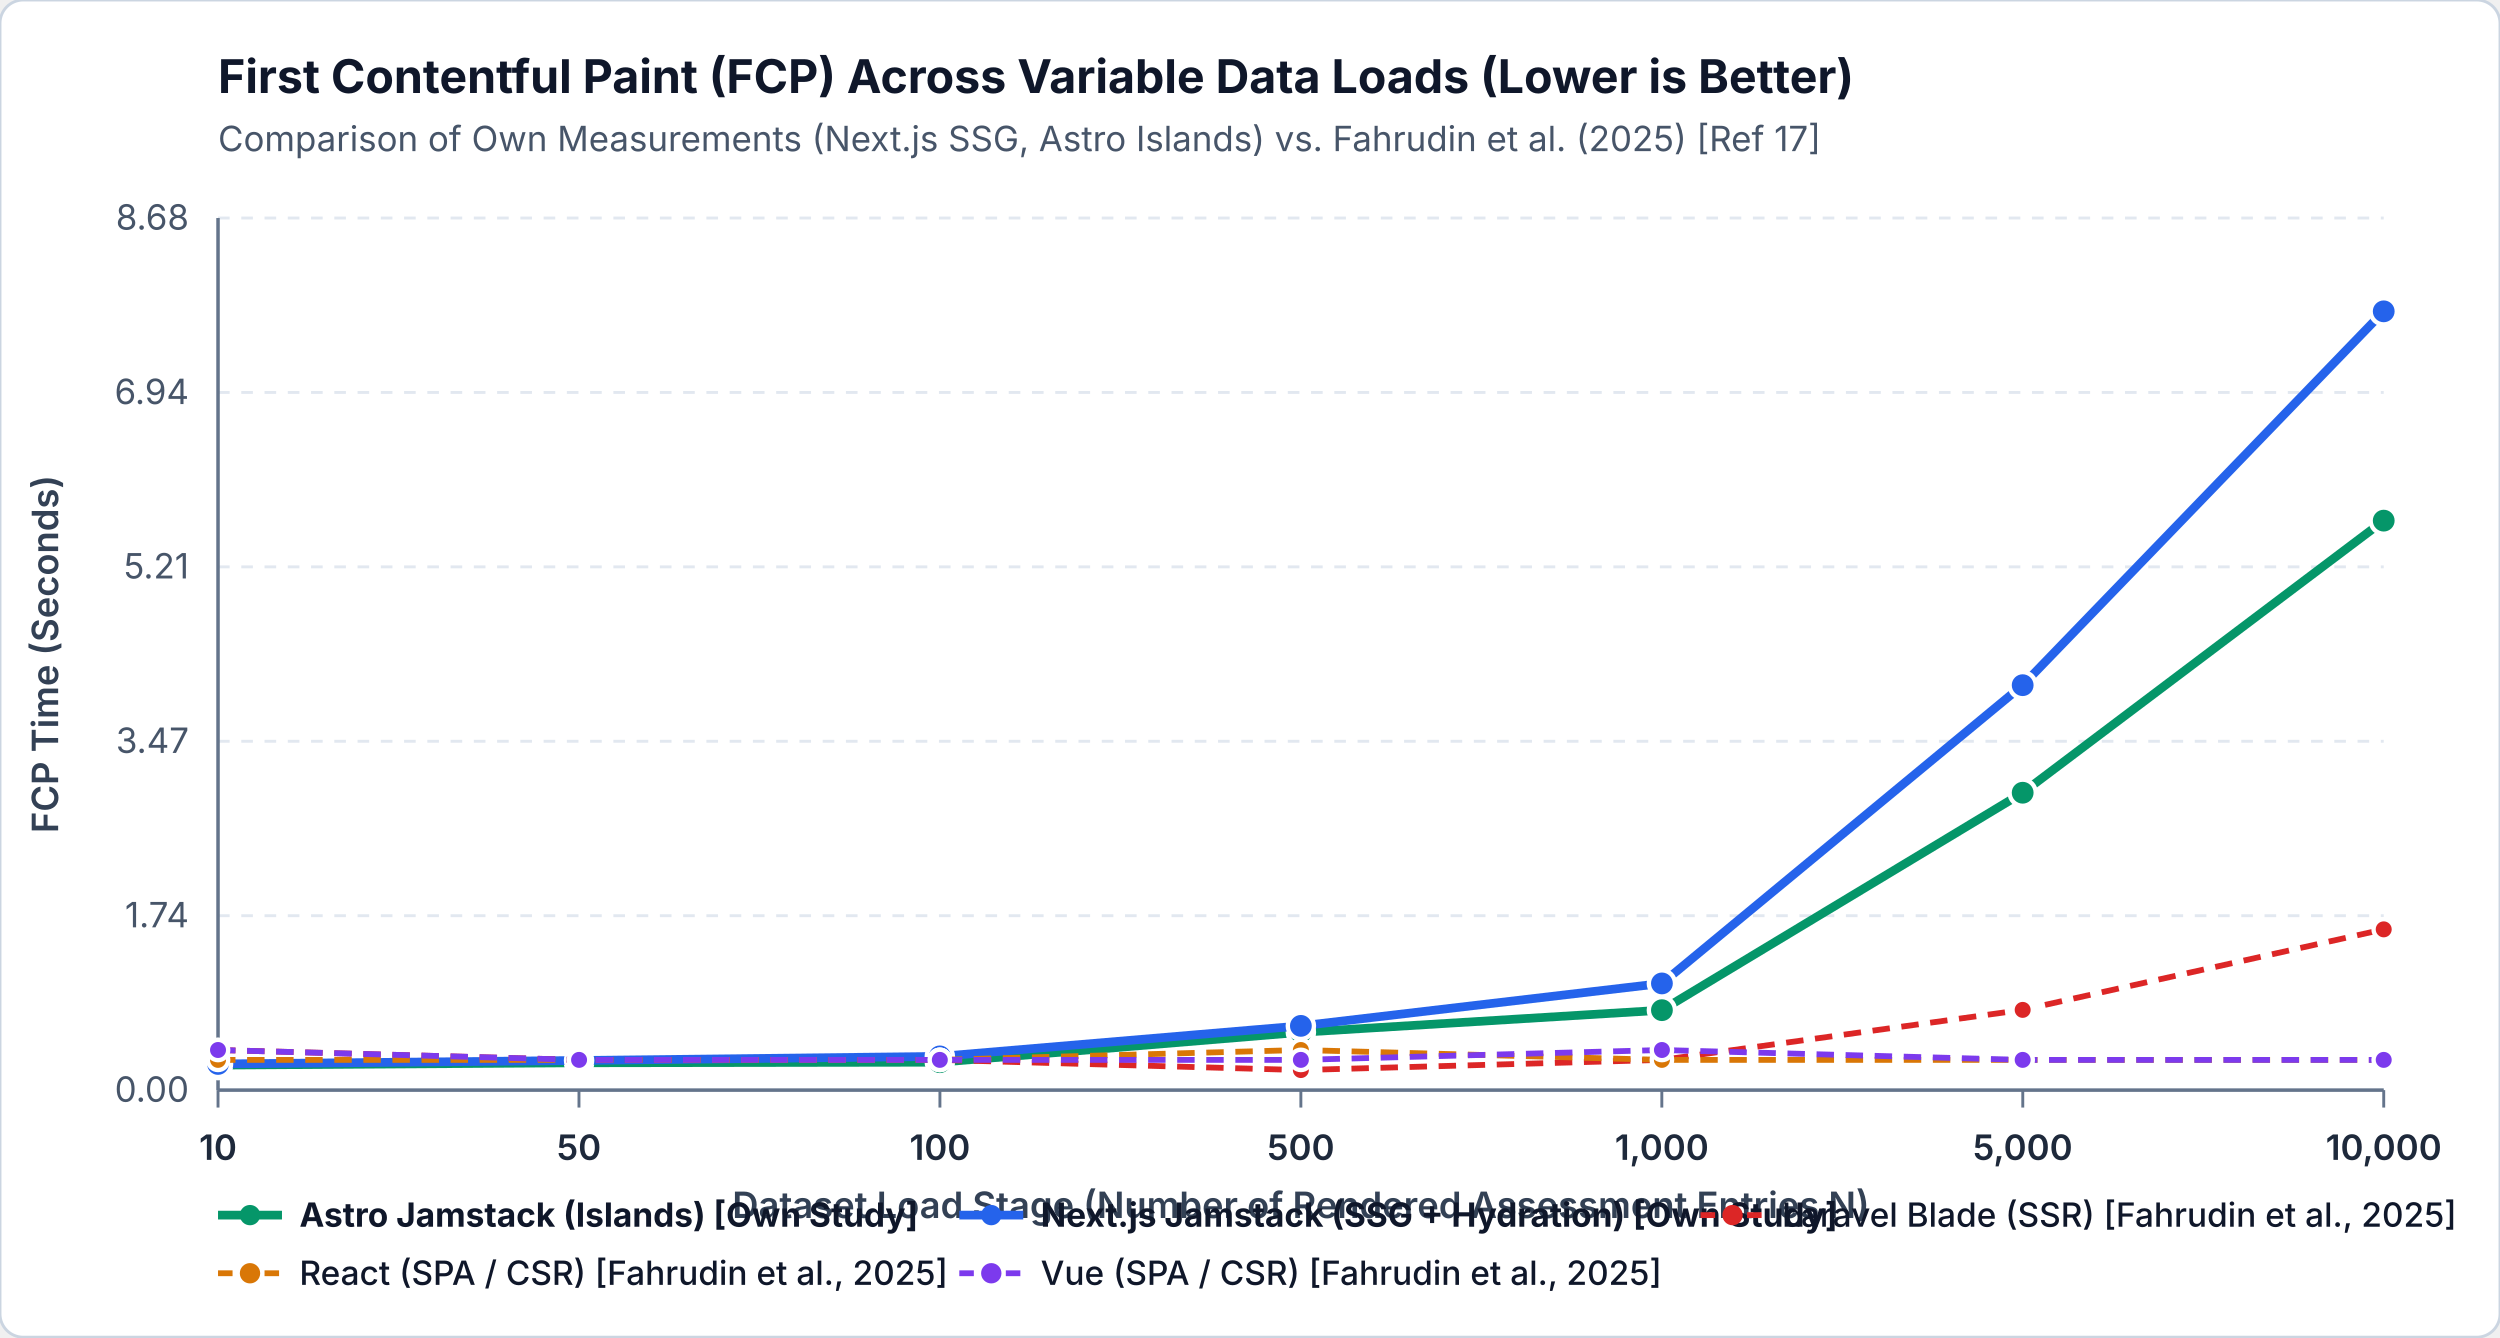
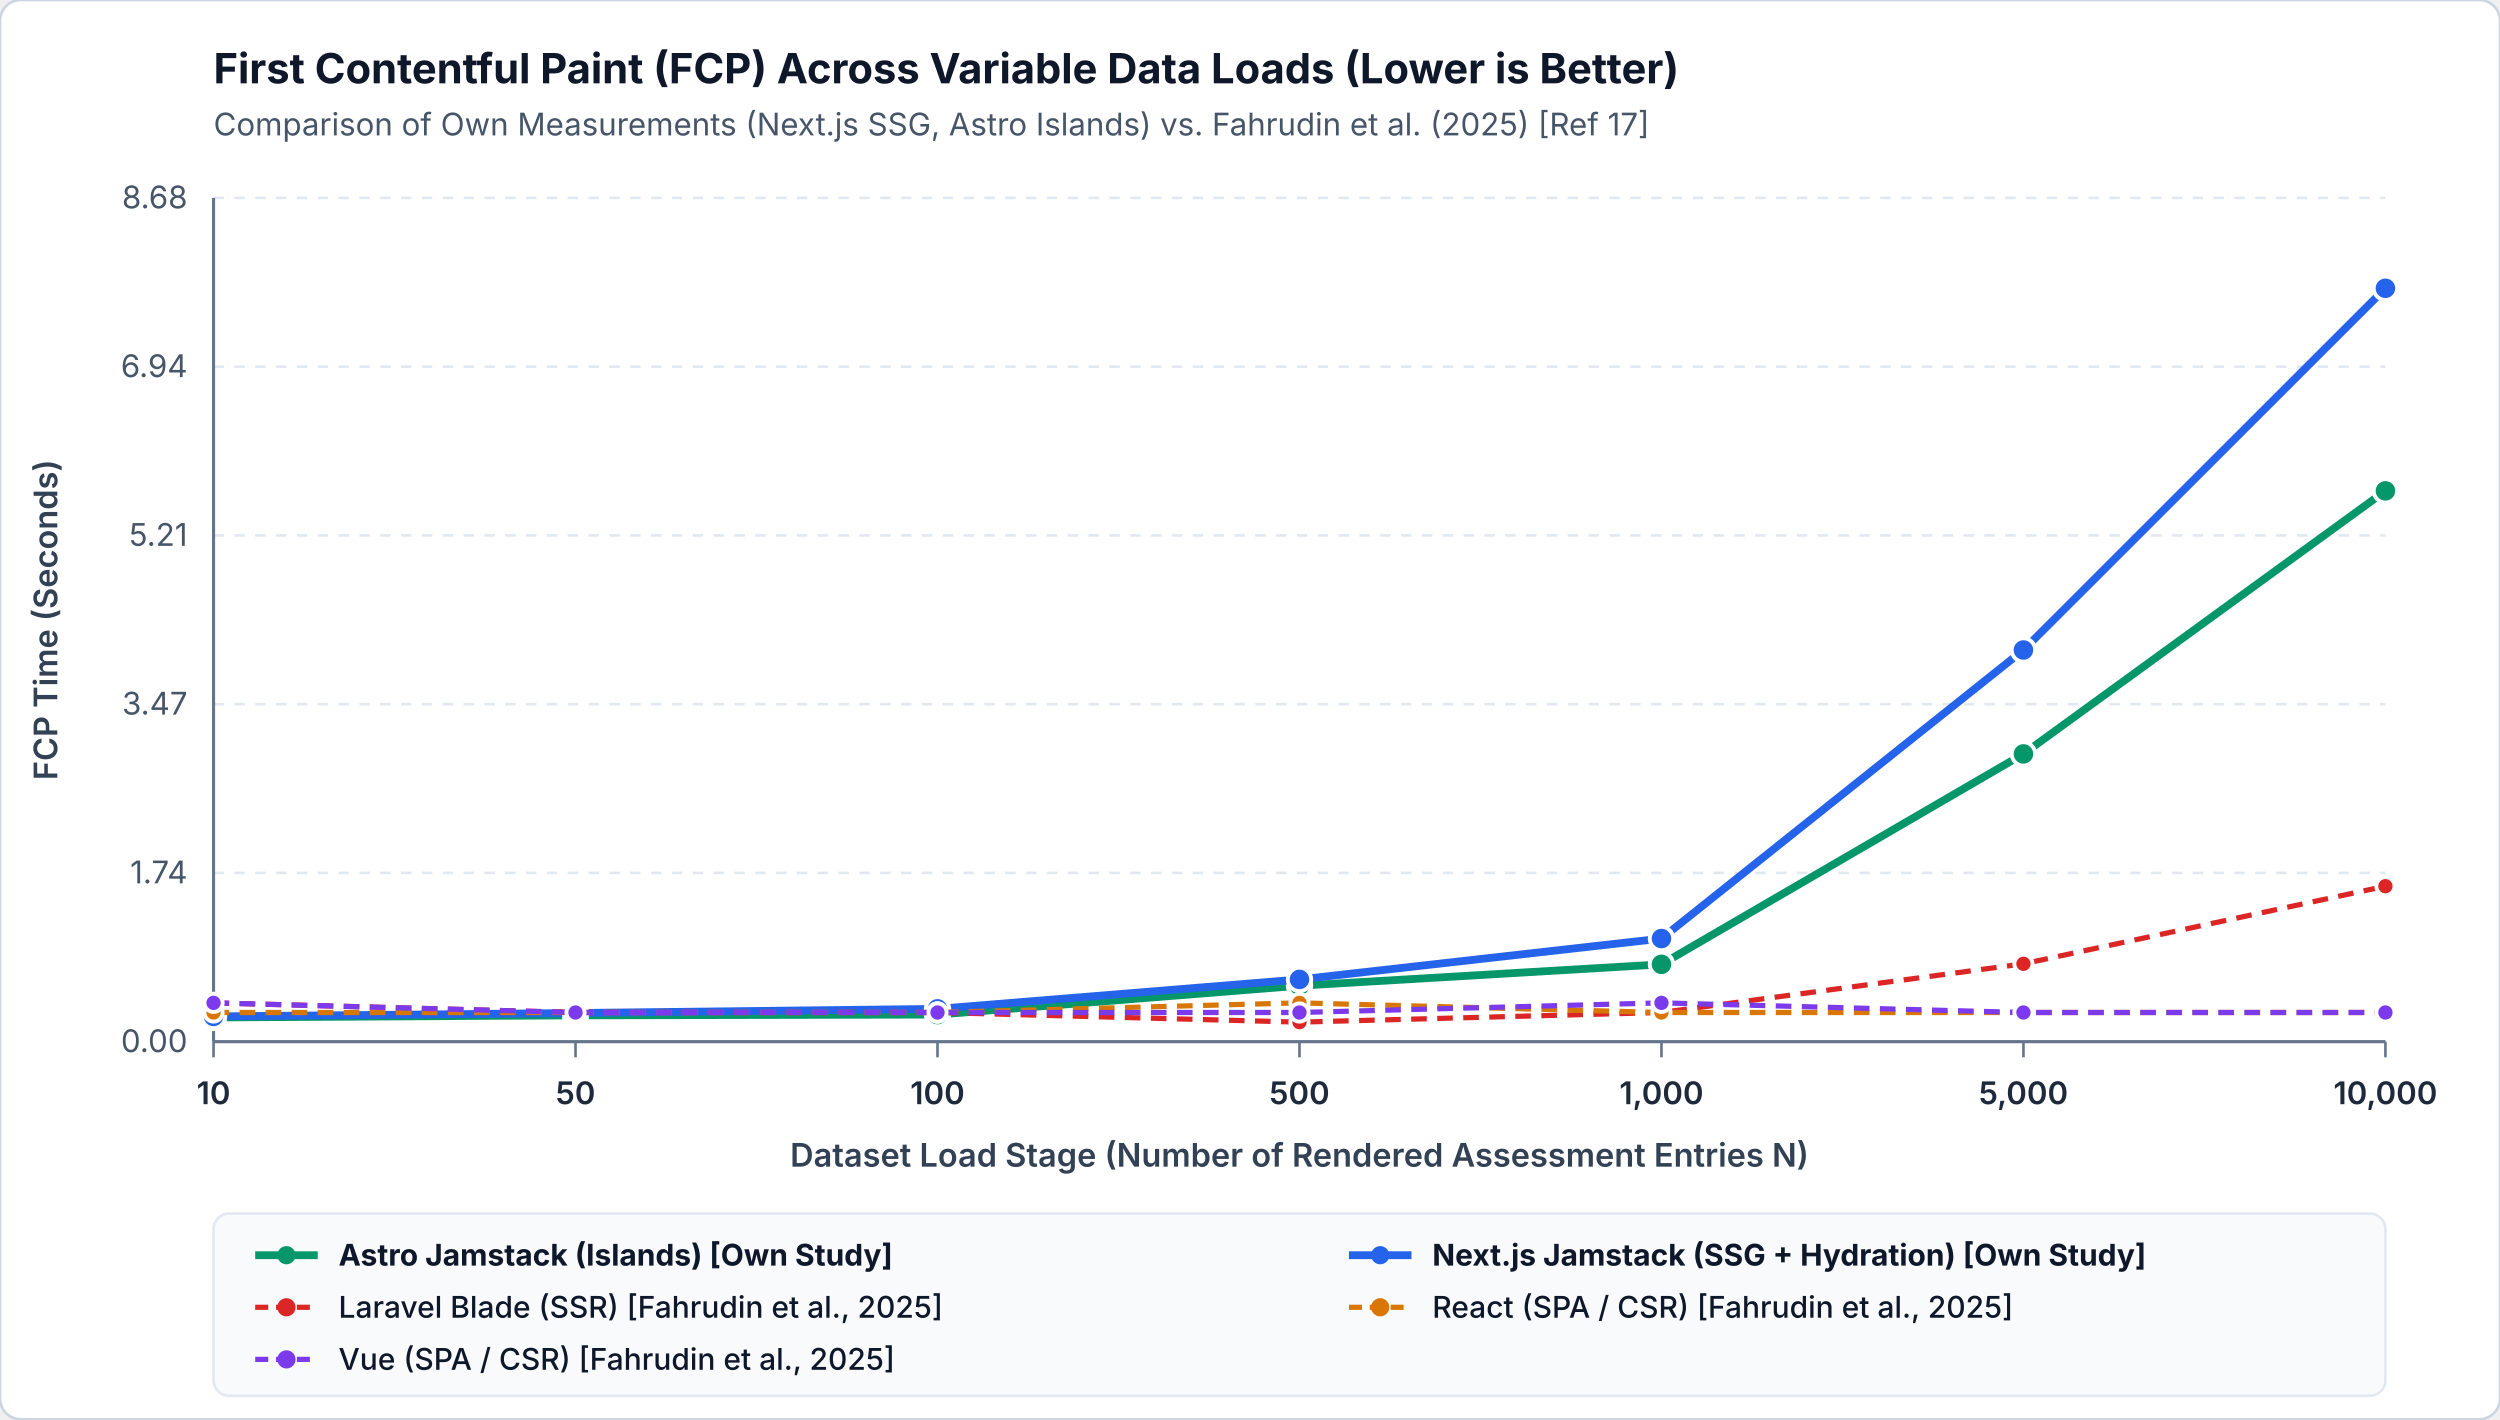
- <svg xmlns="http://www.w3.org/2000/svg" viewBox="0 0 860 460" width="100%" height="100%">
-   <rect width="860" height="460" fill="#ffffff" rx="8" stroke="#cbd5e1" stroke-width="1" />
-   <text x="75" y="32" font-family="Inter, system-ui, sans-serif" font-size="16" font-weight="700" fill="#0f172a">First Contentful Paint (FCP) Across Variable Data Loads (Lower is Better)</text>
-   <text x="75" y="52" font-family="Inter, system-ui, sans-serif" font-size="12" fill="#475569">Comparison of Own Measurements (Next.js SSG, Astro Islands) vs. Fahrudin et al. (2025) [Ref 17]</text>
-   <line x1="75" y1="375" x2="820" y2="375" stroke="#e2e8f0" stroke-dasharray="none" stroke-width="1" />
-   <text x="65" y="379" text-anchor="end" font-family="Inter, system-ui, sans-serif" font-size="12" fill="#475569">0.00</text>
-   <line x1="75" y1="315" x2="820" y2="315" stroke="#e2e8f0" stroke-dasharray="4 4" stroke-width="1" />
-   <text x="65" y="319" text-anchor="end" font-family="Inter, system-ui, sans-serif" font-size="12" fill="#475569">1.74</text>
-   <line x1="75" y1="255" x2="820" y2="255" stroke="#e2e8f0" stroke-dasharray="4 4" stroke-width="1" />
-   <text x="65" y="259" text-anchor="end" font-family="Inter, system-ui, sans-serif" font-size="12" fill="#475569">3.47</text>
-   <line x1="75" y1="195" x2="820" y2="195" stroke="#e2e8f0" stroke-dasharray="4 4" stroke-width="1" />
-   <text x="65" y="199" text-anchor="end" font-family="Inter, system-ui, sans-serif" font-size="12" fill="#475569">5.21</text>
-   <line x1="75" y1="135" x2="820" y2="135" stroke="#e2e8f0" stroke-dasharray="4 4" stroke-width="1" />
-   <text x="65" y="139" text-anchor="end" font-family="Inter, system-ui, sans-serif" font-size="12" fill="#475569">6.94</text>
-   <line x1="75" y1="75" x2="820" y2="75" stroke="#e2e8f0" stroke-dasharray="4 4" stroke-width="1" />
-   <text x="65" y="79" text-anchor="end" font-family="Inter, system-ui, sans-serif" font-size="12" fill="#475569">8.68</text>
-   <line x1="75" y1="75" x2="75" y2="375" stroke="#64748b" stroke-width="1.2" />
-   <line x1="75" y1="375" x2="820" y2="375" stroke="#64748b" stroke-width="1.2" />
-   <line x1="75" y1="375" x2="75" y2="381" stroke="#64748b" stroke-width="1" />
-   <text x="75" y="399" text-anchor="middle" font-family="Inter, system-ui, sans-serif" font-size="12" font-weight="600" fill="#1e293b">10</text>
-   <line x1="199.167" y1="375" x2="199.167" y2="381" stroke="#64748b" stroke-width="1" />
-   <text x="199.167" y="399" text-anchor="middle" font-family="Inter, system-ui, sans-serif" font-size="12" font-weight="600" fill="#1e293b">50</text>
-   <line x1="323.333" y1="375" x2="323.333" y2="381" stroke="#64748b" stroke-width="1" />
-   <text x="323.333" y="399" text-anchor="middle" font-family="Inter, system-ui, sans-serif" font-size="12" font-weight="600" fill="#1e293b">100</text>
-   <line x1="447.5" y1="375" x2="447.5" y2="381" stroke="#64748b" stroke-width="1" />
-   <text x="447.5" y="399" text-anchor="middle" font-family="Inter, system-ui, sans-serif" font-size="12" font-weight="600" fill="#1e293b">500</text>
-   <line x1="571.667" y1="375" x2="571.667" y2="381" stroke="#64748b" stroke-width="1" />
-   <text x="571.667" y="399" text-anchor="middle" font-family="Inter, system-ui, sans-serif" font-size="12" font-weight="600" fill="#1e293b">1,000</text>
-   <line x1="695.833" y1="375" x2="695.833" y2="381" stroke="#64748b" stroke-width="1" />
-   <text x="695.833" y="399" text-anchor="middle" font-family="Inter, system-ui, sans-serif" font-size="12" font-weight="600" fill="#1e293b">5,000</text>
-   <line x1="820" y1="375" x2="820" y2="381" stroke="#64748b" stroke-width="1" />
-   <text x="820" y="399" text-anchor="middle" font-family="Inter, system-ui, sans-serif" font-size="12" font-weight="600" fill="#1e293b">10,000</text>
-   <text x="447.5" y="419" text-anchor="middle" font-family="Inter, system-ui, sans-serif" font-size="12.5" font-weight="600" fill="#334155">Dataset Load Stage (Number of Rendered Assessment Entries N)</text>
-   <text x="20" y="225" text-anchor="middle" transform="rotate(-90, 20, 225)" font-family="Inter, system-ui, sans-serif" font-size="12.5" font-weight="600" fill="#334155">FCP Time (Seconds)</text>
-   <path d="M 75.0 366.4 L 199.2 365.6 L 323.3 365.4 L 447.5 355.1 L 571.7 347.5 L 695.8 272.7 L 820.0 179.1" fill="none" stroke="#059669" stroke-width="3" stroke-dasharray="none" />
-   <circle cx="75.0" cy="366.4" r="4.5" fill="#059669" stroke="#ffffff" stroke-width="1.5" />
-   <circle cx="199.2" cy="365.6" r="4.5" fill="#059669" stroke="#ffffff" stroke-width="1.5" />
-   <circle cx="323.3" cy="365.4" r="4.5" fill="#059669" stroke="#ffffff" stroke-width="1.5" />
-   <circle cx="447.5" cy="355.1" r="4.5" fill="#059669" stroke="#ffffff" stroke-width="1.5" />
-   <circle cx="571.7" cy="347.5" r="4.5" fill="#059669" stroke="#ffffff" stroke-width="1.5" />
-   <circle cx="695.8" cy="272.7" r="4.5" fill="#059669" stroke="#ffffff" stroke-width="1.5" />
-   <circle cx="820.0" cy="179.1" r="4.5" fill="#059669" stroke="#ffffff" stroke-width="1.5" />
-   <path d="M 75.0 366.0 L 199.2 364.8 L 323.3 363.4 L 447.5 352.9 L 571.7 338.3 L 695.8 235.7 L 820.0 107.1" fill="none" stroke="#2563eb" stroke-width="3" stroke-dasharray="none" />
-   <circle cx="75.0" cy="366.0" r="4.5" fill="#2563eb" stroke="#ffffff" stroke-width="1.5" />
-   <circle cx="199.2" cy="364.8" r="4.5" fill="#2563eb" stroke="#ffffff" stroke-width="1.5" />
-   <circle cx="323.3" cy="363.4" r="4.5" fill="#2563eb" stroke="#ffffff" stroke-width="1.5" />
-   <circle cx="447.5" cy="352.9" r="4.5" fill="#2563eb" stroke="#ffffff" stroke-width="1.5" />
-   <circle cx="571.7" cy="338.3" r="4.5" fill="#2563eb" stroke="#ffffff" stroke-width="1.5" />
-   <circle cx="695.8" cy="235.7" r="4.5" fill="#2563eb" stroke="#ffffff" stroke-width="1.5" />
-   <circle cx="820.0" cy="107.1" r="4.5" fill="#2563eb" stroke="#ffffff" stroke-width="1.5" />
-   <path d="M 75.0 361.2 L 199.2 364.6 L 323.3 364.6 L 447.5 368.1 L 571.7 364.6 L 695.8 347.4 L 820.0 319.7" fill="none" stroke="#dc2626" stroke-width="2" stroke-dasharray="6 4" />
-   <circle cx="75.0" cy="361.2" r="3.5" fill="#dc2626" stroke="#ffffff" stroke-width="1.5" />
-   <circle cx="199.2" cy="364.6" r="3.5" fill="#dc2626" stroke="#ffffff" stroke-width="1.5" />
-   <circle cx="323.3" cy="364.6" r="3.5" fill="#dc2626" stroke="#ffffff" stroke-width="1.5" />
-   <circle cx="447.5" cy="368.1" r="3.5" fill="#dc2626" stroke="#ffffff" stroke-width="1.5" />
-   <circle cx="571.7" cy="364.6" r="3.5" fill="#dc2626" stroke="#ffffff" stroke-width="1.5" />
-   <circle cx="695.8" cy="347.4" r="3.5" fill="#dc2626" stroke="#ffffff" stroke-width="1.5" />
-   <circle cx="820.0" cy="319.7" r="3.5" fill="#dc2626" stroke="#ffffff" stroke-width="1.5" />
-   <path d="M 75.0 364.6 L 199.2 364.6 L 323.3 364.6 L 447.5 361.2 L 571.7 364.6 L 695.8 364.6 L 820.0 364.6" fill="none" stroke="#d97706" stroke-width="2" stroke-dasharray="6 4" />
-   <circle cx="75.0" cy="364.6" r="3.5" fill="#d97706" stroke="#ffffff" stroke-width="1.5" />
-   <circle cx="199.2" cy="364.6" r="3.5" fill="#d97706" stroke="#ffffff" stroke-width="1.5" />
-   <circle cx="323.3" cy="364.6" r="3.5" fill="#d97706" stroke="#ffffff" stroke-width="1.5" />
-   <circle cx="447.5" cy="361.2" r="3.5" fill="#d97706" stroke="#ffffff" stroke-width="1.5" />
-   <circle cx="571.7" cy="364.6" r="3.5" fill="#d97706" stroke="#ffffff" stroke-width="1.5" />
-   <circle cx="695.8" cy="364.6" r="3.5" fill="#d97706" stroke="#ffffff" stroke-width="1.5" />
-   <circle cx="820.0" cy="364.6" r="3.5" fill="#d97706" stroke="#ffffff" stroke-width="1.5" />
-   <path d="M 75.0 361.2 L 199.2 364.6 L 323.3 364.6 L 447.5 364.6 L 571.7 361.2 L 695.8 364.6 L 820.0 364.6" fill="none" stroke="#7c3aed" stroke-width="2" stroke-dasharray="6 4" />
-   <circle cx="75.0" cy="361.2" r="3.5" fill="#7c3aed" stroke="#ffffff" stroke-width="1.5" />
-   <circle cx="199.2" cy="364.6" r="3.5" fill="#7c3aed" stroke="#ffffff" stroke-width="1.5" />
-   <circle cx="323.3" cy="364.6" r="3.5" fill="#7c3aed" stroke="#ffffff" stroke-width="1.5" />
-   <circle cx="447.5" cy="364.6" r="3.5" fill="#7c3aed" stroke="#ffffff" stroke-width="1.5" />
-   <circle cx="571.7" cy="361.2" r="3.5" fill="#7c3aed" stroke="#ffffff" stroke-width="1.5" />
-   <circle cx="695.8" cy="364.6" r="3.5" fill="#7c3aed" stroke="#ffffff" stroke-width="1.5" />
-   <circle cx="820.0" cy="364.6" r="3.5" fill="#7c3aed" stroke="#ffffff" stroke-width="1.5" />
-   <line x1="75" y1="418" x2="97" y2="418" stroke="#059669" stroke-width="3" stroke-dasharray="none" />
-   <circle cx="86" cy="418" r="3.5" fill="#059669" />
-   <text x="103" y="422" font-family="Inter, system-ui, sans-serif" font-size="11.5" font-weight="700" fill="#0f172a">Astro Jamstack (Islands) [Own Study]</text>
-   <line x1="330" y1="418" x2="352" y2="418" stroke="#2563eb" stroke-width="3" stroke-dasharray="none" />
-   <circle cx="341" cy="418" r="3.5" fill="#2563eb" />
-   <text x="358" y="422" font-family="Inter, system-ui, sans-serif" font-size="11.5" font-weight="700" fill="#0f172a">Next.js Jamstack (SSG + Hydration) [Own Study]</text>
-   <line x1="585" y1="418" x2="607" y2="418" stroke="#dc2626" stroke-width="2" stroke-dasharray="5 3" />
-   <circle cx="596" cy="418" r="3.5" fill="#dc2626" />
-   <text x="613" y="422" font-family="Inter, system-ui, sans-serif" font-size="11.5" font-weight="500" fill="#0f172a">Laravel Blade (SSR) [Fahrudin et al., 2025]</text>
-   <line x1="75" y1="438" x2="97" y2="438" stroke="#d97706" stroke-width="2" stroke-dasharray="5 3" />
-   <circle cx="86" cy="438" r="3.5" fill="#d97706" />
-   <text x="103" y="442" font-family="Inter, system-ui, sans-serif" font-size="11.5" font-weight="500" fill="#0f172a">React (SPA / CSR) [Fahrudin et al., 2025]</text>
-   <line x1="330" y1="438" x2="352" y2="438" stroke="#7c3aed" stroke-width="2" stroke-dasharray="5 3" />
-   <circle cx="341" cy="438" r="3.5" fill="#7c3aed" />
-   <text x="358" y="442" font-family="Inter, system-ui, sans-serif" font-size="11.5" font-weight="500" fill="#0f172a">Vue (SPA / CSR) [Fahrudin et al., 2025]</text>
+ <svg xmlns="http://www.w3.org/2000/svg" viewBox="0 0 960 545" width="100%" height="100%">
+   <rect width="960" height="545" fill="#ffffff" rx="8" stroke="#cbd5e1" stroke-width="1" />
+   <text x="82" y="32" font-family="Inter, system-ui, sans-serif" font-size="16" font-weight="700" fill="#0f172a">First Contentful Paint (FCP) Across Variable Data Loads (Lower is Better)</text>
+   <text x="82" y="52" font-family="Inter, system-ui, sans-serif" font-size="12" fill="#475569">Comparison of Own Measurements (Next.js SSG, Astro Islands) vs. Fahrudin et al. (2025) [Ref 17]</text>
+   <line x1="82" y1="400" x2="916" y2="400" stroke="#e2e8f0" stroke-dasharray="none" stroke-width="1" />
+   <text x="72" y="404" text-anchor="end" font-family="Inter, system-ui, sans-serif" font-size="12" fill="#475569">0.00</text>
+   <line x1="82" y1="335.2" x2="916" y2="335.2" stroke="#e2e8f0" stroke-dasharray="4 4" stroke-width="1" />
+   <text x="72" y="339.2" text-anchor="end" font-family="Inter, system-ui, sans-serif" font-size="12" fill="#475569">1.74</text>
+   <line x1="82" y1="270.4" x2="916" y2="270.4" stroke="#e2e8f0" stroke-dasharray="4 4" stroke-width="1" />
+   <text x="72" y="274.4" text-anchor="end" font-family="Inter, system-ui, sans-serif" font-size="12" fill="#475569">3.47</text>
+   <line x1="82" y1="205.6" x2="916" y2="205.6" stroke="#e2e8f0" stroke-dasharray="4 4" stroke-width="1" />
+   <text x="72" y="209.6" text-anchor="end" font-family="Inter, system-ui, sans-serif" font-size="12" fill="#475569">5.21</text>
+   <line x1="82" y1="140.8" x2="916" y2="140.8" stroke="#e2e8f0" stroke-dasharray="4 4" stroke-width="1" />
+   <text x="72" y="144.8" text-anchor="end" font-family="Inter, system-ui, sans-serif" font-size="12" fill="#475569">6.94</text>
+   <line x1="82" y1="76" x2="916" y2="76" stroke="#e2e8f0" stroke-dasharray="4 4" stroke-width="1" />
+   <text x="72" y="80" text-anchor="end" font-family="Inter, system-ui, sans-serif" font-size="12" fill="#475569">8.68</text>
+   <line x1="82" y1="76" x2="82" y2="400" stroke="#64748b" stroke-width="1.2" />
+   <line x1="82" y1="400" x2="916" y2="400" stroke="#64748b" stroke-width="1.2" />
+   <line x1="82" y1="400" x2="82" y2="406" stroke="#64748b" stroke-width="1" />
+   <text x="82" y="424" text-anchor="middle" font-family="Inter, system-ui, sans-serif" font-size="12" font-weight="600" fill="#1e293b">10</text>
+   <line x1="221" y1="400" x2="221" y2="406" stroke="#64748b" stroke-width="1" />
+   <text x="221" y="424" text-anchor="middle" font-family="Inter, system-ui, sans-serif" font-size="12" font-weight="600" fill="#1e293b">50</text>
+   <line x1="360" y1="400" x2="360" y2="406" stroke="#64748b" stroke-width="1" />
+   <text x="360" y="424" text-anchor="middle" font-family="Inter, system-ui, sans-serif" font-size="12" font-weight="600" fill="#1e293b">100</text>
+   <line x1="499" y1="400" x2="499" y2="406" stroke="#64748b" stroke-width="1" />
+   <text x="499" y="424" text-anchor="middle" font-family="Inter, system-ui, sans-serif" font-size="12" font-weight="600" fill="#1e293b">500</text>
+   <line x1="638" y1="400" x2="638" y2="406" stroke="#64748b" stroke-width="1" />
+   <text x="638" y="424" text-anchor="middle" font-family="Inter, system-ui, sans-serif" font-size="12" font-weight="600" fill="#1e293b">1,000</text>
+   <line x1="777" y1="400" x2="777" y2="406" stroke="#64748b" stroke-width="1" />
+   <text x="777" y="424" text-anchor="middle" font-family="Inter, system-ui, sans-serif" font-size="12" font-weight="600" fill="#1e293b">5,000</text>
+   <line x1="916" y1="400" x2="916" y2="406" stroke="#64748b" stroke-width="1" />
+   <text x="916" y="424" text-anchor="middle" font-family="Inter, system-ui, sans-serif" font-size="12" font-weight="600" fill="#1e293b">10,000</text>
+   <text x="499" y="448" text-anchor="middle" font-family="Inter, system-ui, sans-serif" font-size="12.5" font-weight="600" fill="#334155">Dataset Load Stage (Number of Rendered Assessment Entries N)</text>
+   <text x="22" y="238" text-anchor="middle" transform="rotate(-90, 22, 238)" font-family="Inter, system-ui, sans-serif" font-size="12.5" font-weight="600" fill="#334155">FCP Time (Seconds)</text>
+   <path d="M 82.0 390.7 L 221.0 389.9 L 360.0 389.6 L 499.0 378.5 L 638.0 370.3 L 777.0 289.5 L 916.0 188.5" fill="none" stroke="#059669" stroke-width="3" stroke-dasharray="none" />
+   <circle cx="82.0" cy="390.7" r="4.5" fill="#059669" stroke="#ffffff" stroke-width="1.5" />
+   <circle cx="221.0" cy="389.9" r="4.5" fill="#059669" stroke="#ffffff" stroke-width="1.5" />
+   <circle cx="360.0" cy="389.6" r="4.5" fill="#059669" stroke="#ffffff" stroke-width="1.5" />
+   <circle cx="499.0" cy="378.5" r="4.5" fill="#059669" stroke="#ffffff" stroke-width="1.5" />
+   <circle cx="638.0" cy="370.3" r="4.5" fill="#059669" stroke="#ffffff" stroke-width="1.5" />
+   <circle cx="777.0" cy="289.5" r="4.5" fill="#059669" stroke="#ffffff" stroke-width="1.5" />
+   <circle cx="916.0" cy="188.5" r="4.5" fill="#059669" stroke="#ffffff" stroke-width="1.5" />
+   <path d="M 82.0 390.3 L 221.0 389.0 L 360.0 387.4 L 499.0 376.1 L 638.0 360.4 L 777.0 249.6 L 916.0 110.7" fill="none" stroke="#2563eb" stroke-width="3" stroke-dasharray="none" />
+   <circle cx="82.0" cy="390.3" r="4.5" fill="#2563eb" stroke="#ffffff" stroke-width="1.5" />
+   <circle cx="221.0" cy="389.0" r="4.5" fill="#2563eb" stroke="#ffffff" stroke-width="1.5" />
+   <circle cx="360.0" cy="387.4" r="4.5" fill="#2563eb" stroke="#ffffff" stroke-width="1.5" />
+   <circle cx="499.0" cy="376.1" r="4.5" fill="#2563eb" stroke="#ffffff" stroke-width="1.5" />
+   <circle cx="638.0" cy="360.4" r="4.5" fill="#2563eb" stroke="#ffffff" stroke-width="1.5" />
+   <circle cx="777.0" cy="249.6" r="4.5" fill="#2563eb" stroke="#ffffff" stroke-width="1.5" />
+   <circle cx="916.0" cy="110.7" r="4.5" fill="#2563eb" stroke="#ffffff" stroke-width="1.5" />
+   <path d="M 82.0 385.1 L 221.0 388.8 L 360.0 388.8 L 499.0 392.5 L 638.0 388.8 L 777.0 370.1 L 916.0 340.3" fill="none" stroke="#dc2626" stroke-width="2" stroke-dasharray="6 4" />
+   <circle cx="82.0" cy="385.1" r="3.5" fill="#dc2626" stroke="#ffffff" stroke-width="1.5" />
+   <circle cx="221.0" cy="388.8" r="3.5" fill="#dc2626" stroke="#ffffff" stroke-width="1.5" />
+   <circle cx="360.0" cy="388.8" r="3.5" fill="#dc2626" stroke="#ffffff" stroke-width="1.5" />
+   <circle cx="499.0" cy="392.5" r="3.5" fill="#dc2626" stroke="#ffffff" stroke-width="1.5" />
+   <circle cx="638.0" cy="388.8" r="3.5" fill="#dc2626" stroke="#ffffff" stroke-width="1.5" />
+   <circle cx="777.0" cy="370.1" r="3.5" fill="#dc2626" stroke="#ffffff" stroke-width="1.5" />
+   <circle cx="916.0" cy="340.3" r="3.5" fill="#dc2626" stroke="#ffffff" stroke-width="1.5" />
+   <path d="M 82.0 388.8 L 221.0 388.8 L 360.0 388.8 L 499.0 385.1 L 638.0 388.8 L 777.0 388.8 L 916.0 388.8" fill="none" stroke="#d97706" stroke-width="2" stroke-dasharray="6 4" />
+   <circle cx="82.0" cy="388.8" r="3.5" fill="#d97706" stroke="#ffffff" stroke-width="1.5" />
+   <circle cx="221.0" cy="388.8" r="3.5" fill="#d97706" stroke="#ffffff" stroke-width="1.5" />
+   <circle cx="360.0" cy="388.8" r="3.5" fill="#d97706" stroke="#ffffff" stroke-width="1.5" />
+   <circle cx="499.0" cy="385.1" r="3.5" fill="#d97706" stroke="#ffffff" stroke-width="1.5" />
+   <circle cx="638.0" cy="388.8" r="3.5" fill="#d97706" stroke="#ffffff" stroke-width="1.5" />
+   <circle cx="777.0" cy="388.8" r="3.5" fill="#d97706" stroke="#ffffff" stroke-width="1.5" />
+   <circle cx="916.0" cy="388.8" r="3.5" fill="#d97706" stroke="#ffffff" stroke-width="1.5" />
+   <path d="M 82.0 385.1 L 221.0 388.8 L 360.0 388.8 L 499.0 388.8 L 638.0 385.1 L 777.0 388.8 L 916.0 388.8" fill="none" stroke="#7c3aed" stroke-width="2" stroke-dasharray="6 4" />
+   <circle cx="82.0" cy="385.1" r="3.5" fill="#7c3aed" stroke="#ffffff" stroke-width="1.5" />
+   <circle cx="221.0" cy="388.8" r="3.5" fill="#7c3aed" stroke="#ffffff" stroke-width="1.5" />
+   <circle cx="360.0" cy="388.8" r="3.5" fill="#7c3aed" stroke="#ffffff" stroke-width="1.5" />
+   <circle cx="499.0" cy="388.8" r="3.5" fill="#7c3aed" stroke="#ffffff" stroke-width="1.5" />
+   <circle cx="638.0" cy="385.1" r="3.5" fill="#7c3aed" stroke="#ffffff" stroke-width="1.5" />
+   <circle cx="777.0" cy="388.8" r="3.5" fill="#7c3aed" stroke="#ffffff" stroke-width="1.5" />
+   <circle cx="916.0" cy="388.8" r="3.5" fill="#7c3aed" stroke="#ffffff" stroke-width="1.5" />
+   <rect x="82" y="466" width="834" height="70" rx="6" fill="#f8fafc" stroke="#e2e8f0" stroke-width="1" />
+   <line x1="98" y1="482" x2="122" y2="482" stroke="#059669" stroke-width="3" stroke-dasharray="none" />
+   <circle cx="110" cy="482" r="3.5" fill="#059669" />
+   <text x="130" y="486" font-family="Inter, system-ui, sans-serif" font-size="11.5" font-weight="700" fill="#0f172a">Astro Jamstack (Islands) [Own Study]</text>
+   <line x1="518" y1="482" x2="542" y2="482" stroke="#2563eb" stroke-width="3" stroke-dasharray="none" />
+   <circle cx="530" cy="482" r="3.5" fill="#2563eb" />
+   <text x="550" y="486" font-family="Inter, system-ui, sans-serif" font-size="11.5" font-weight="700" fill="#0f172a">Next.js Jamstack (SSG + Hydration) [Own Study]</text>
+   <line x1="98" y1="502" x2="122" y2="502" stroke="#dc2626" stroke-width="2" stroke-dasharray="5 3" />
+   <circle cx="110" cy="502" r="3.5" fill="#dc2626" />
+   <text x="130" y="506" font-family="Inter, system-ui, sans-serif" font-size="11.5" font-weight="500" fill="#0f172a">Laravel Blade (SSR) [Fahrudin et al., 2025]</text>
+   <line x1="518" y1="502" x2="542" y2="502" stroke="#d97706" stroke-width="2" stroke-dasharray="5 3" />
+   <circle cx="530" cy="502" r="3.5" fill="#d97706" />
+   <text x="550" y="506" font-family="Inter, system-ui, sans-serif" font-size="11.5" font-weight="500" fill="#0f172a">React (SPA / CSR) [Fahrudin et al., 2025]</text>
+   <line x1="98" y1="522" x2="122" y2="522" stroke="#7c3aed" stroke-width="2" stroke-dasharray="5 3" />
+   <circle cx="110" cy="522" r="3.5" fill="#7c3aed" />
+   <text x="130" y="526" font-family="Inter, system-ui, sans-serif" font-size="11.5" font-weight="500" fill="#0f172a">Vue (SPA / CSR) [Fahrudin et al., 2025]</text>
</svg>
